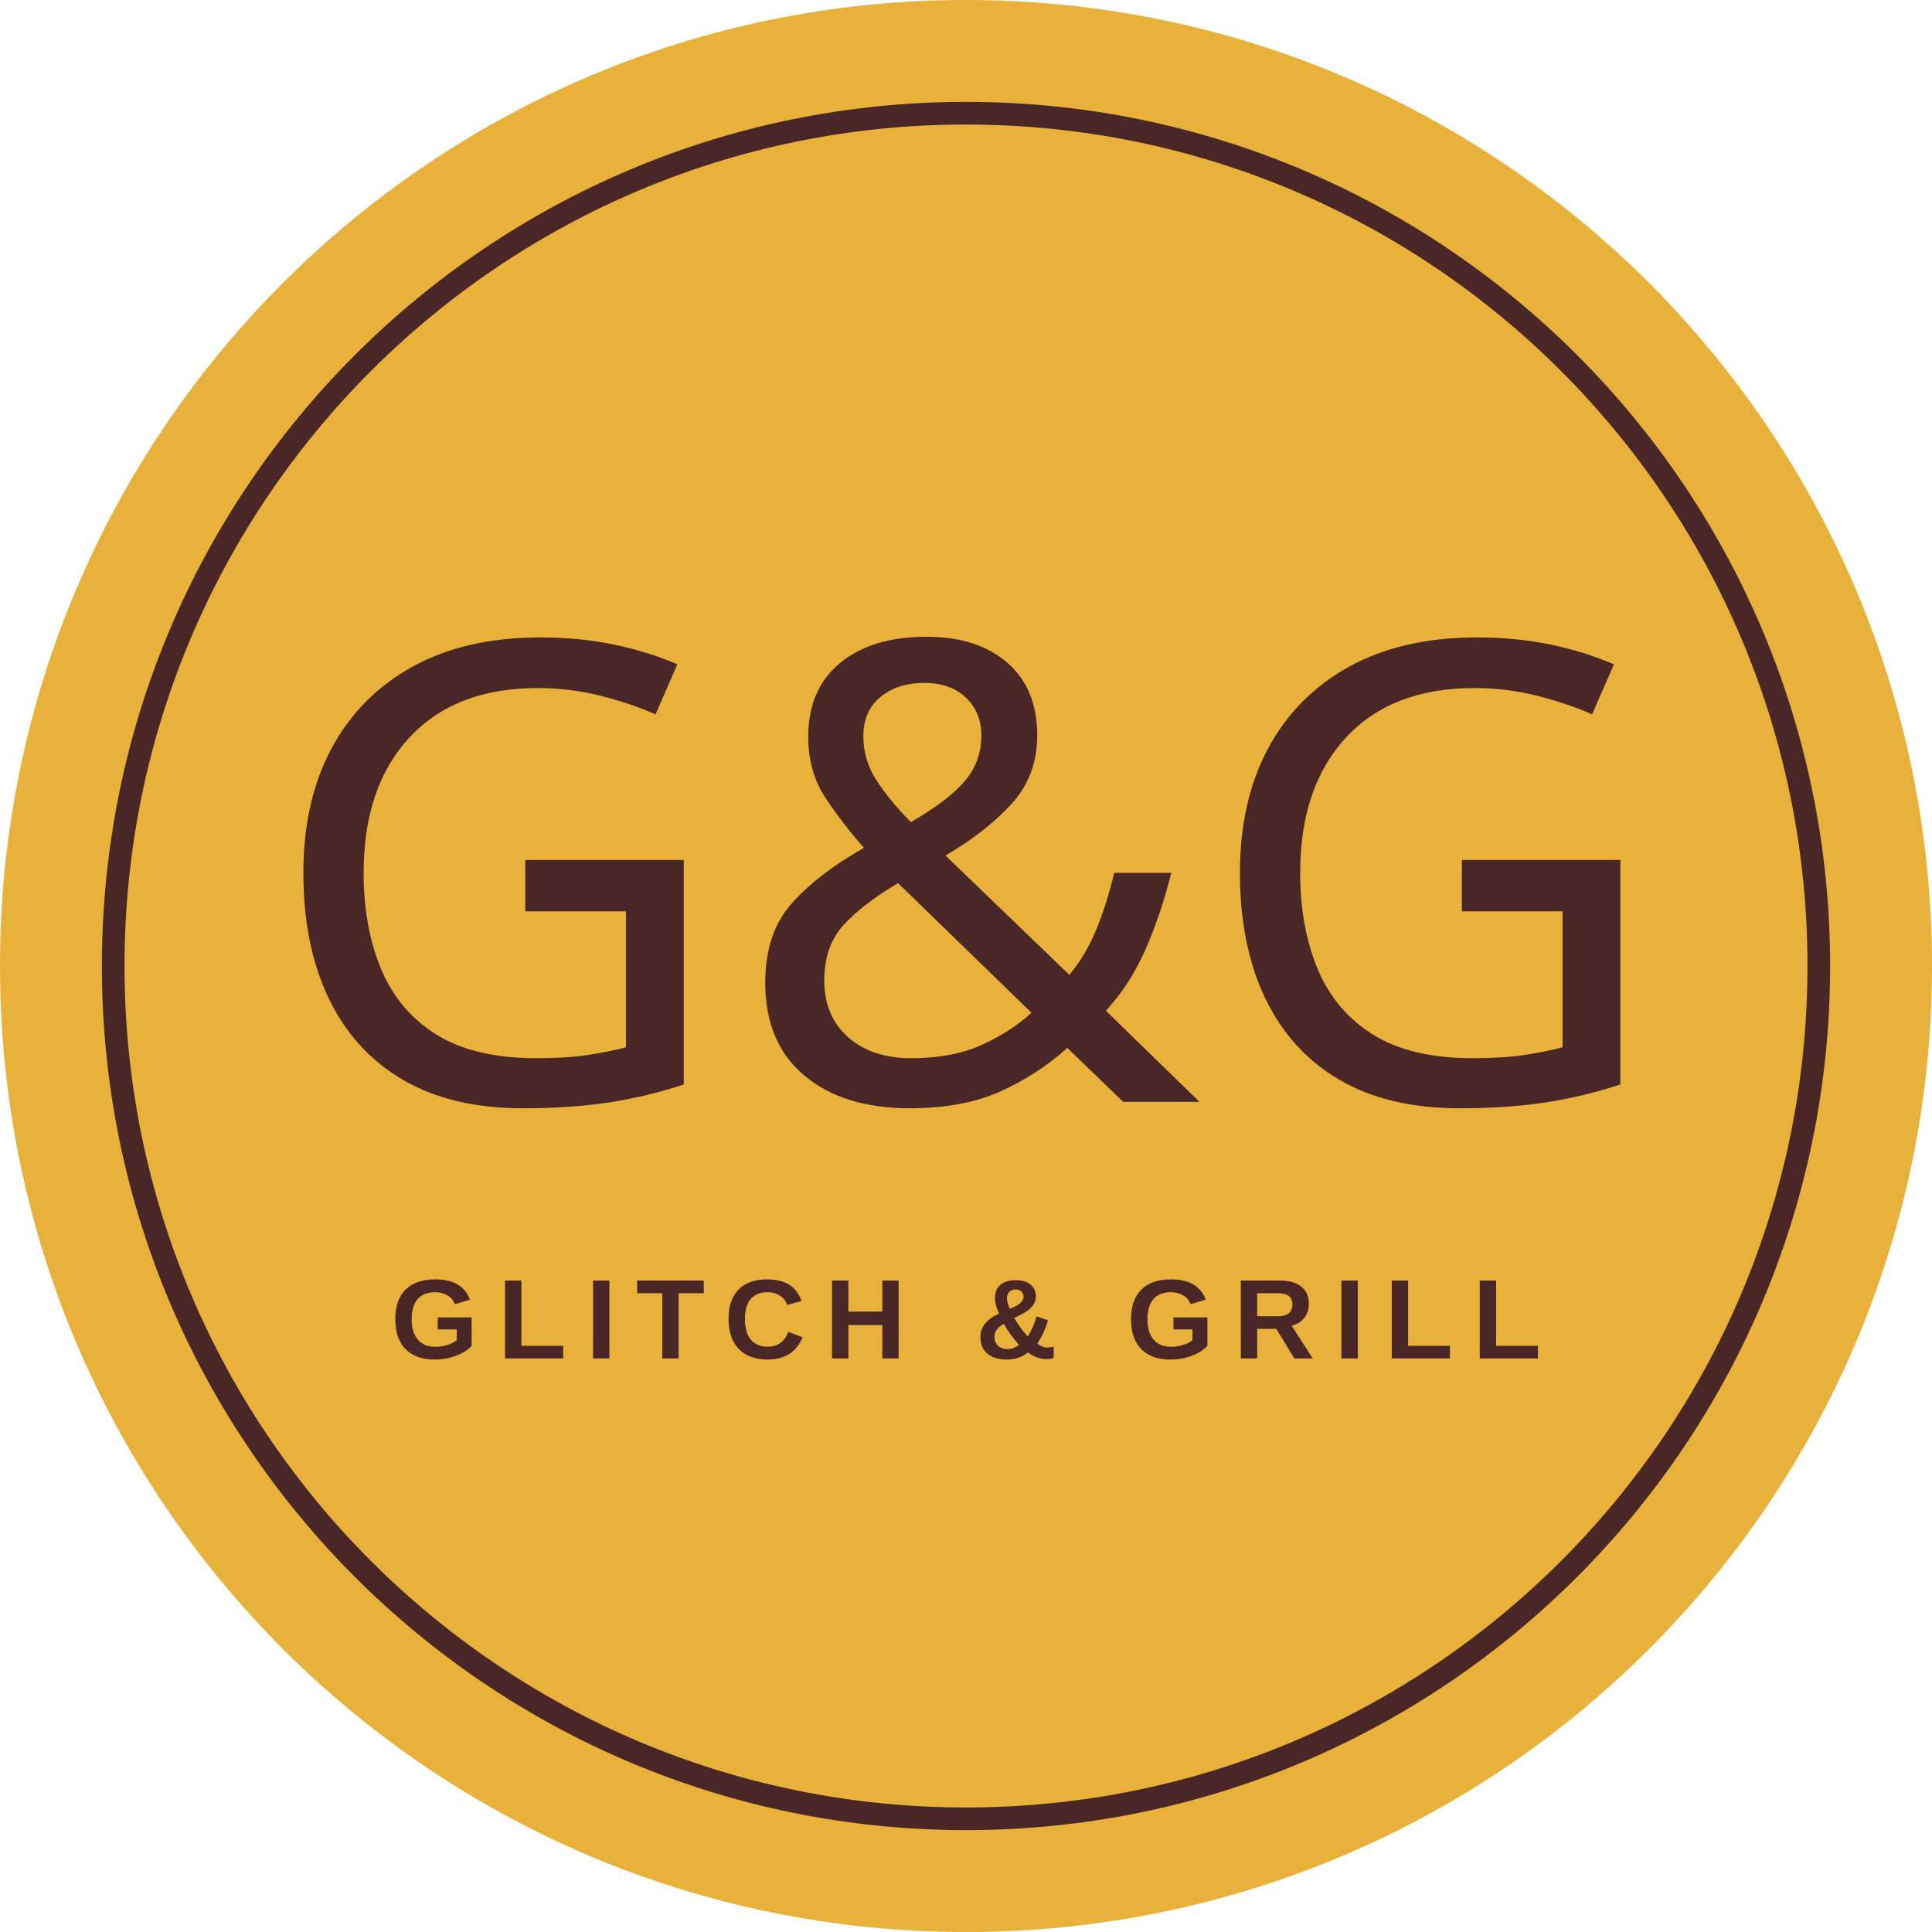
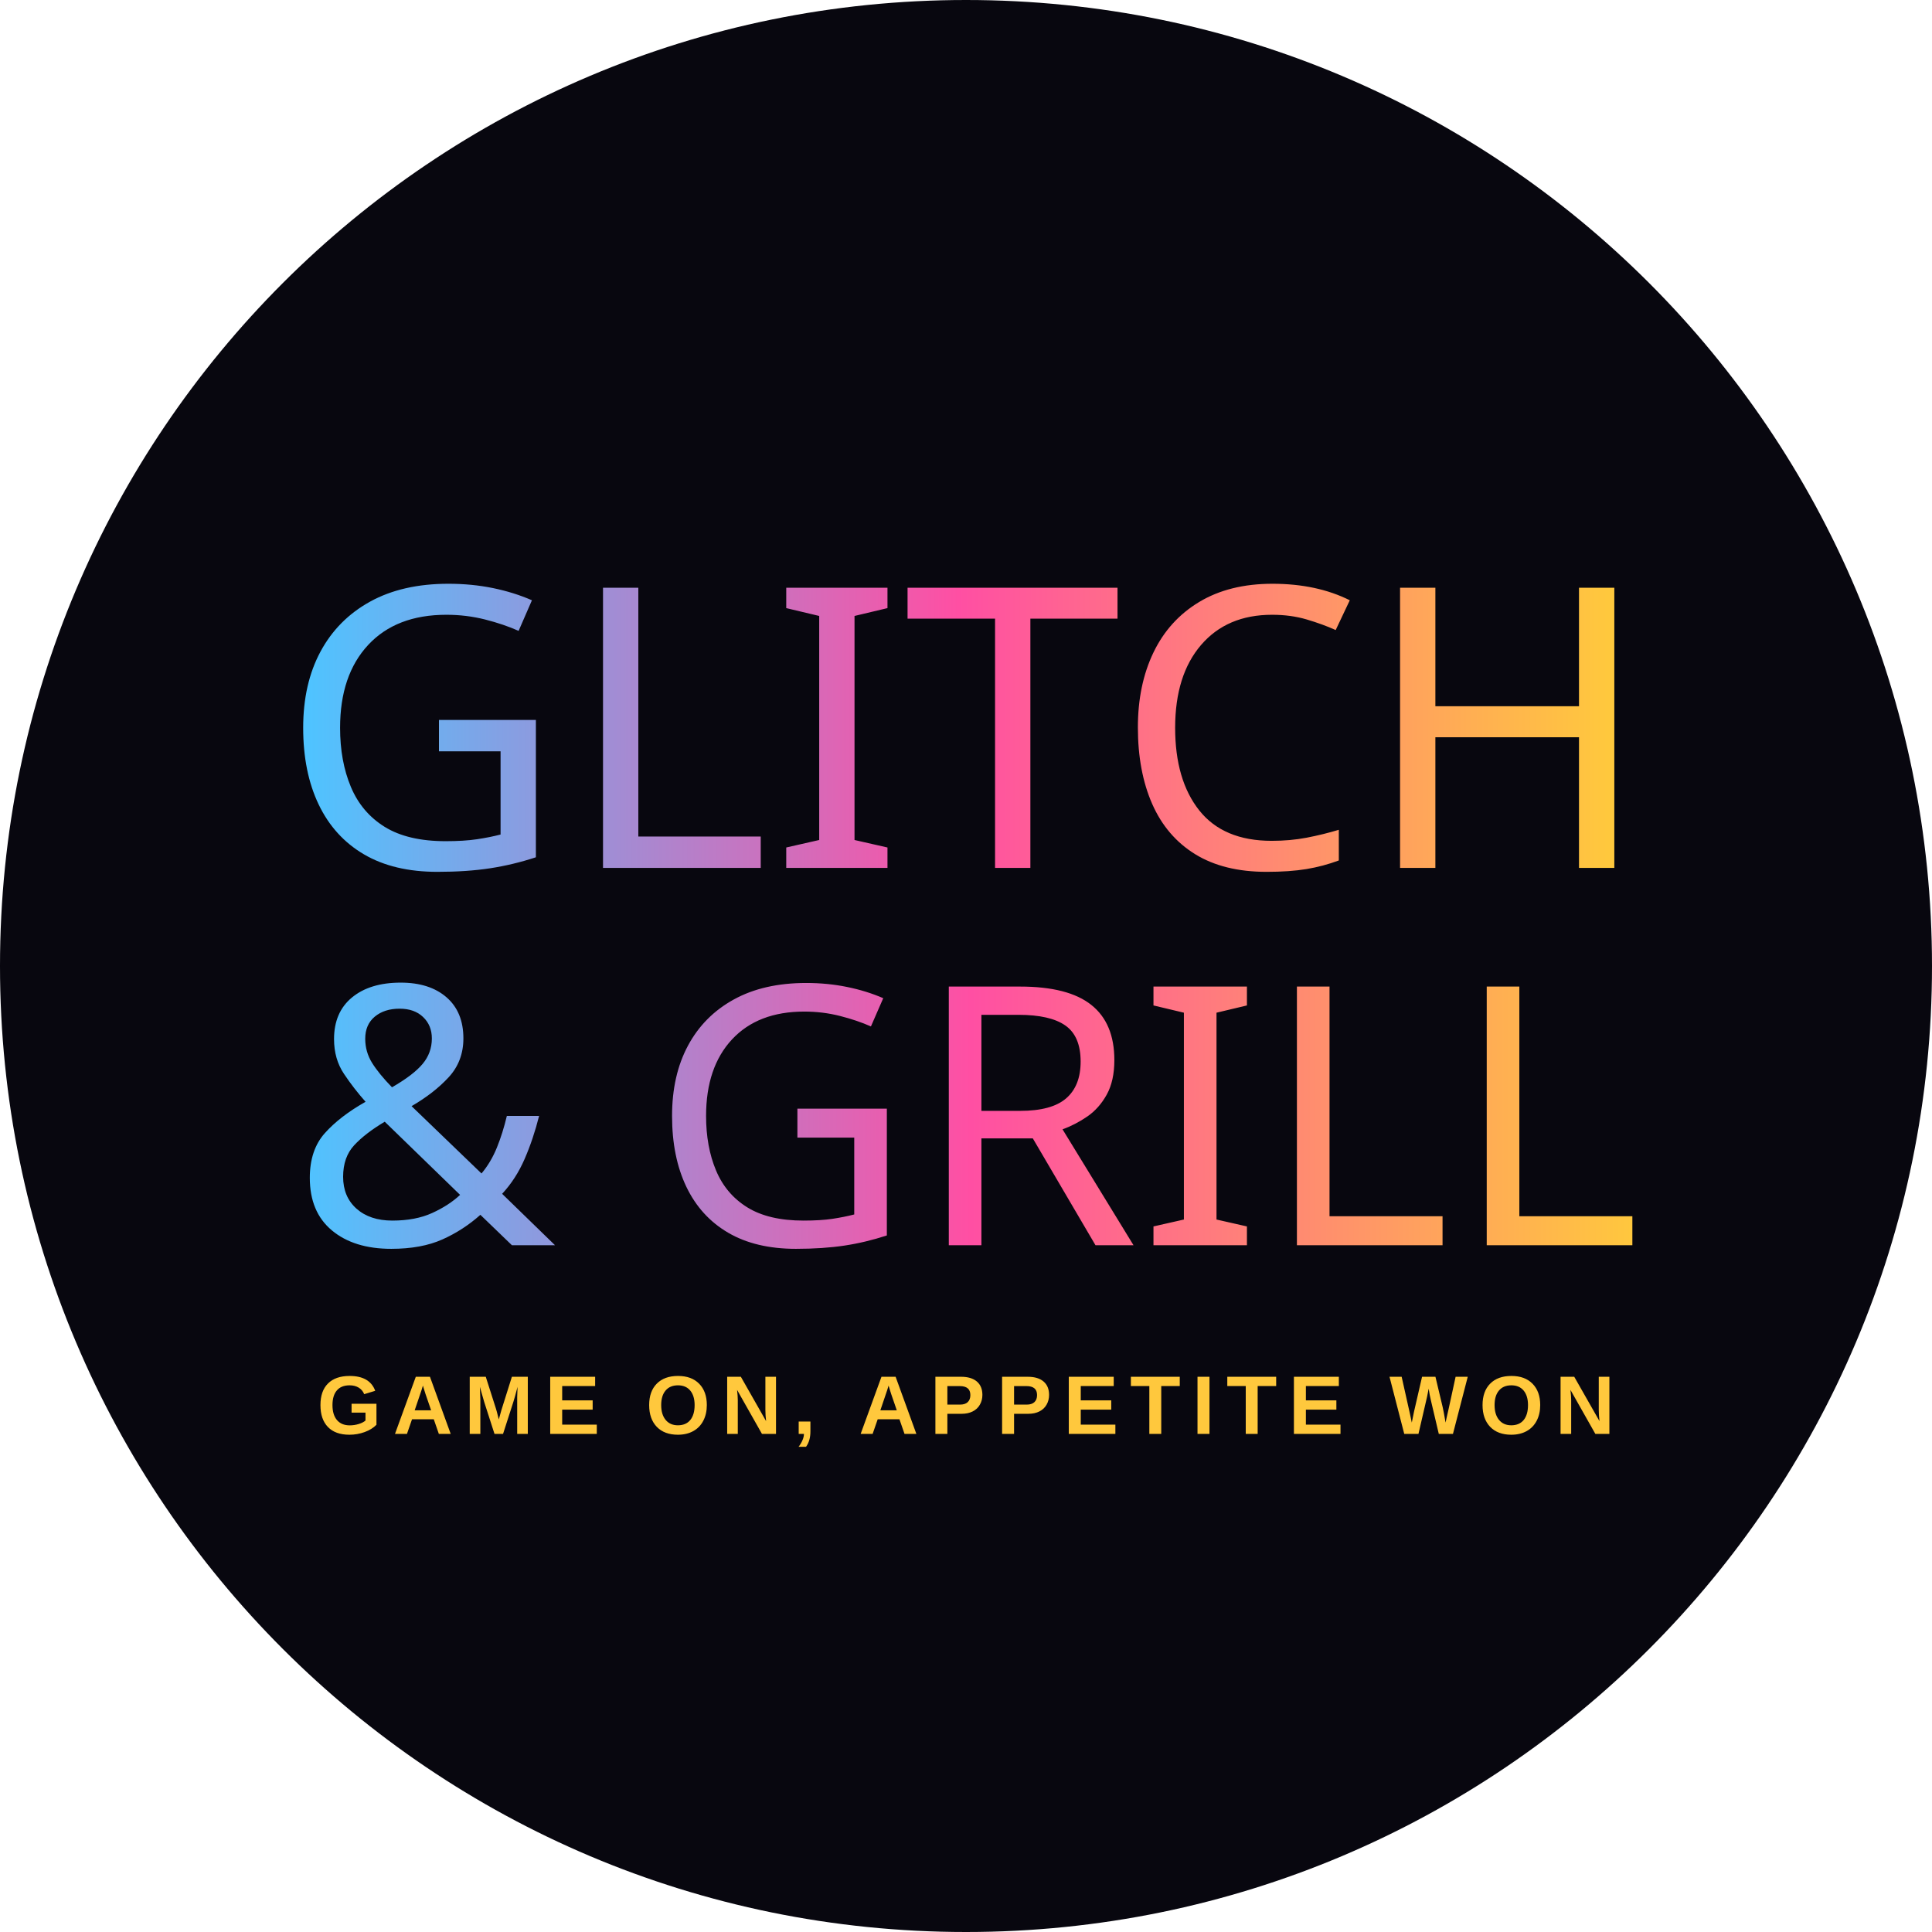
<svg xmlns="http://www.w3.org/2000/svg" viewBox="0 0 512 512">
-   <circle cx="256" cy="256" r="256" fill="#e8b23a" />
-   <circle cx="256" cy="256" r="226" fill="none" stroke="#4a2626" stroke-width="6" />
-   <text x="256" y="292" text-anchor="middle" font-family="Impact, 'Arial Black', sans-serif" font-size="170" fill="#4a2626">G&amp;G</text>
-   <text x="256" y="360" text-anchor="middle" font-family="Arial, Helvetica, sans-serif" font-weight="700" font-size="30" letter-spacing="5" fill="#4a2626">GLITCH &amp; GRILL</text>
+   <defs>
+     <linearGradient id="g" x1="0" x2="1">
+       <stop offset="0" stop-color="#4fc3ff" />
+       <stop offset=".5" stop-color="#ff4fa3" />
+       <stop offset="1" stop-color="#ffc83d" />
+     </linearGradient>
+   </defs>
+   <circle cx="256" cy="256" r="256" fill="#08070f" />
+   <text x="256" y="230" text-anchor="middle" font-family="Impact, 'Arial Black', sans-serif" font-size="104" fill="url(#g)">GLITCH</text>
+   <text x="256" y="330" text-anchor="middle" font-family="Impact, 'Arial Black', sans-serif" font-size="96" fill="url(#g)">&amp; GRILL</text>
+   <text x="256" y="380" text-anchor="middle" font-family="Arial, Helvetica, sans-serif" font-weight="700" font-size="22" letter-spacing="3" fill="#ffc83d">GAME ON, APPETITE WON</text>
</svg>
